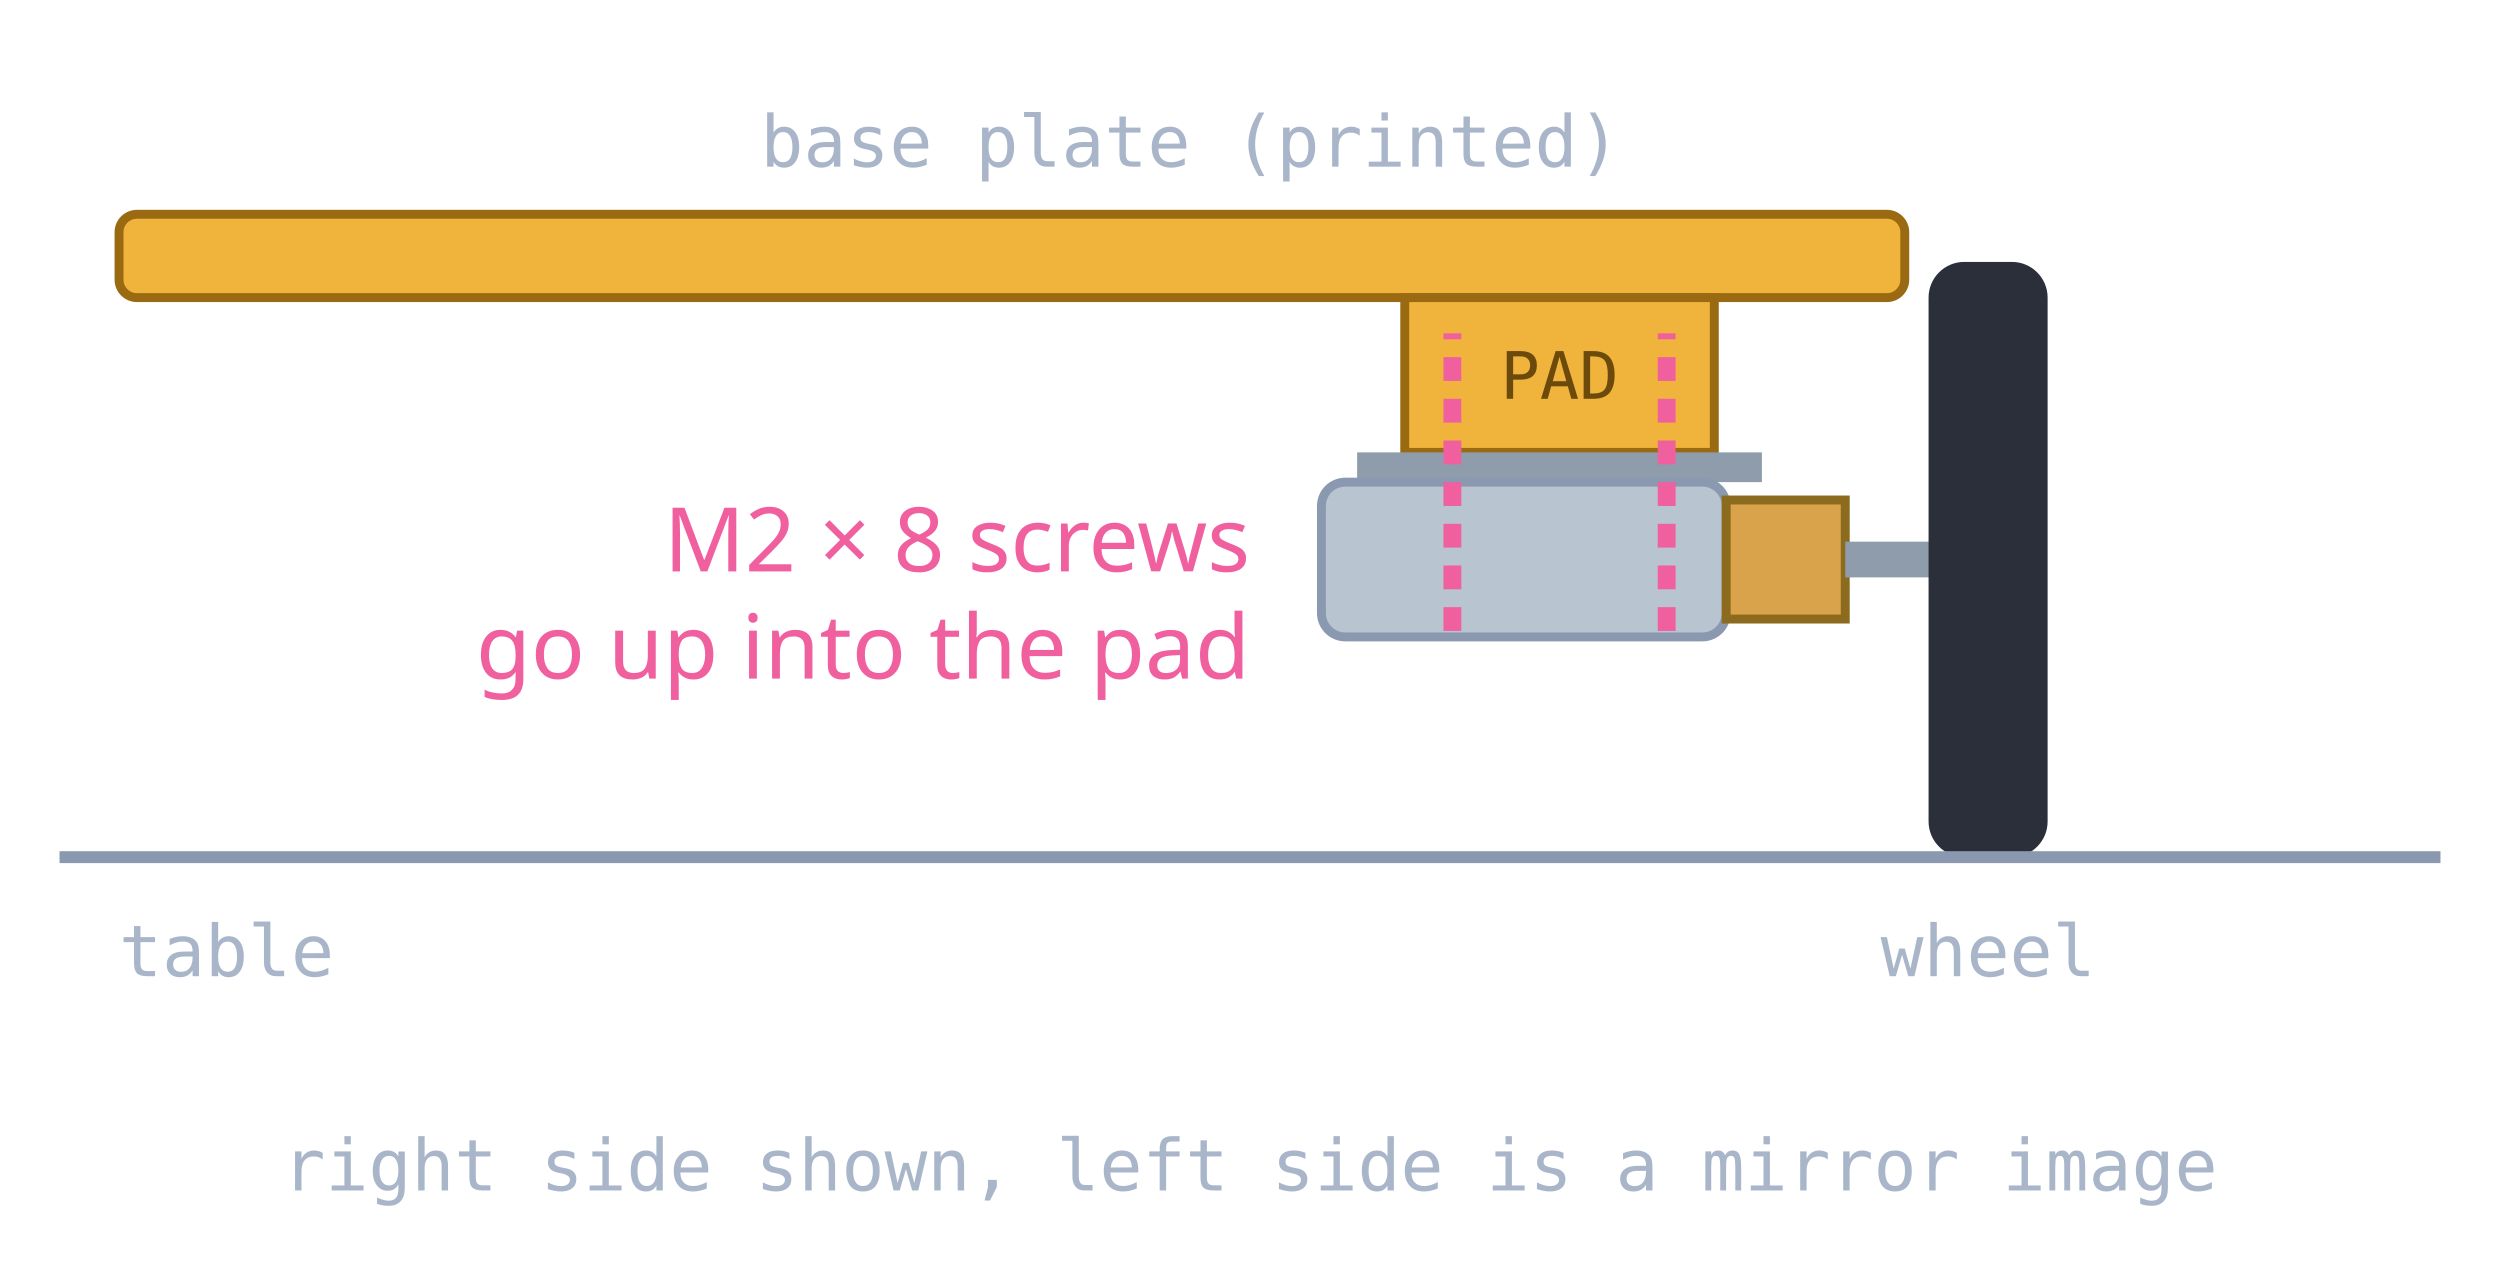
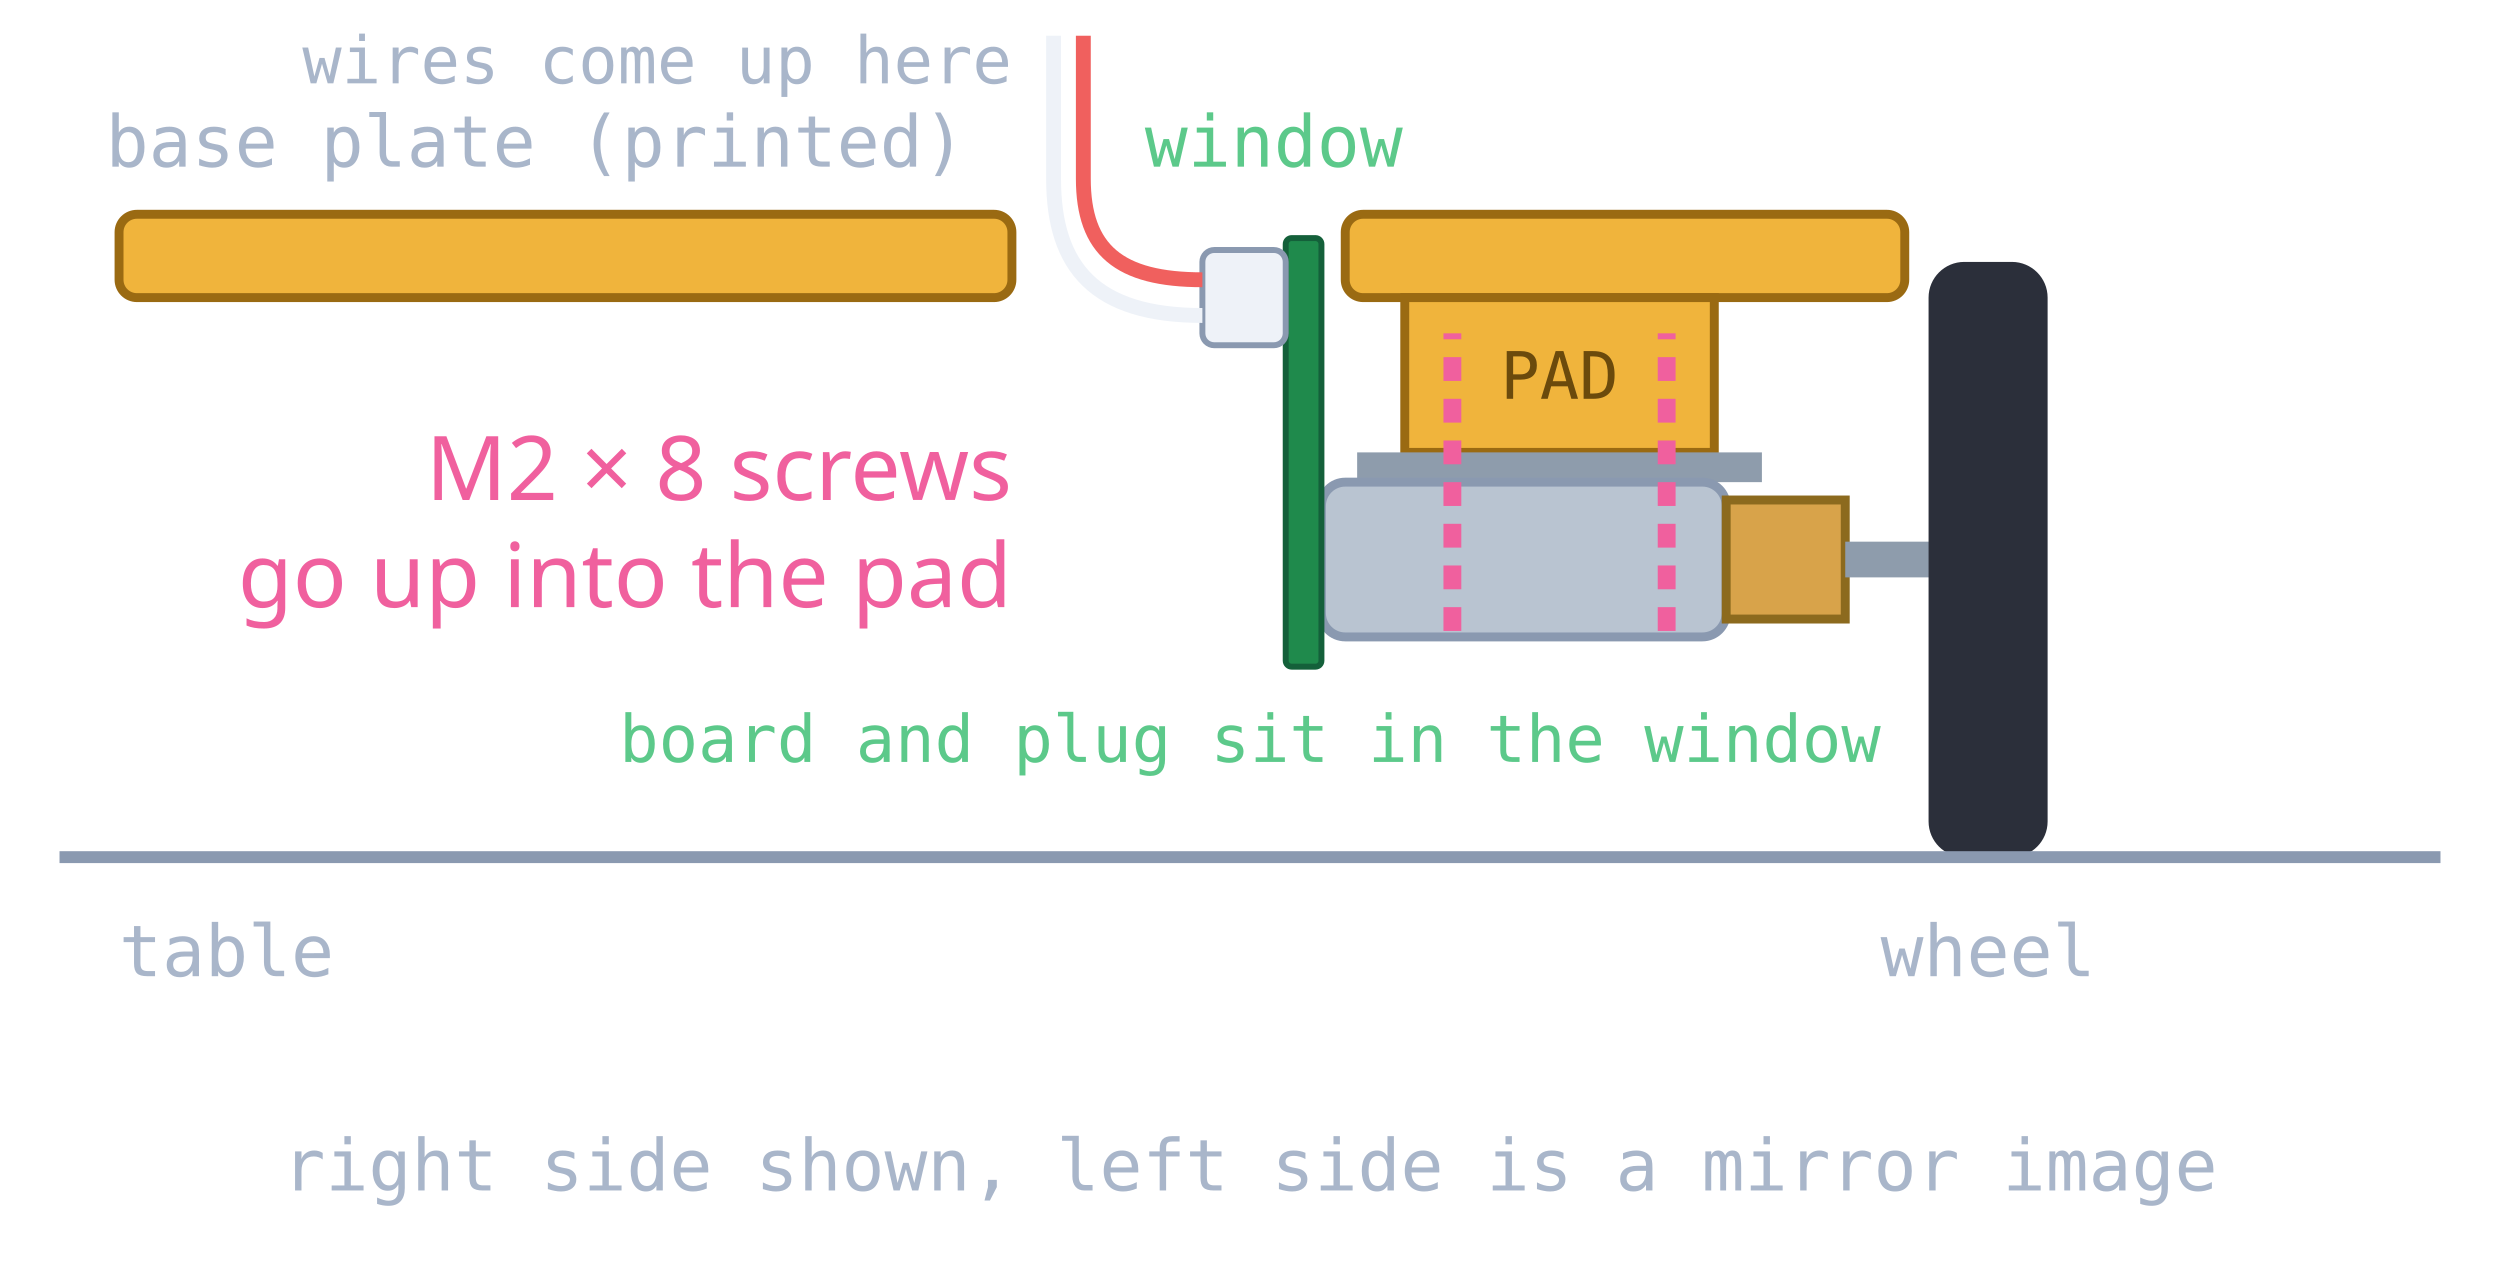
- <svg xmlns="http://www.w3.org/2000/svg" class="fit" viewBox="0 0 420 215" role="img" aria-label="Front view of the right side: the motor bracket screws up into a pad under the base plate, and the wheel sits outside">
-   <text x="200" y="28" font-family="IBM Plex Mono, monospace" font-size="12" fill="#A9B6CA" text-anchor="middle">base plate (printed)</text>
-   <rect x="20" y="36" width="300" height="14" rx="3" fill="#F0B43C" stroke="#9A6A12" stroke-width="1.5" />
+ <svg xmlns="http://www.w3.org/2000/svg" class="fit" viewBox="0 0 420 215" role="img" aria-label="Front view of the right side: the motor bracket screws up into a pad under the base plate, the little board and plug on the back of the motor sit inside a window in the base, and the wires come up through the window. The wheel sits outside">
+   <text x="90" y="28" font-family="IBM Plex Mono, monospace" font-size="12" fill="#A9B6CA" text-anchor="middle">base plate (printed)</text>
+   <rect x="20" y="36" width="150" height="14" rx="3" fill="#F0B43C" stroke="#9A6A12" stroke-width="1.5" />
+   <rect x="226" y="36" width="94" height="14" rx="3" fill="#F0B43C" stroke="#9A6A12" stroke-width="1.5" />
+   <text x="214" y="28" font-family="IBM Plex Mono, monospace" font-size="12" fill="#5CC98A" text-anchor="middle">window</text>
  <rect x="236" y="50" width="52" height="26" fill="#F0B43C" stroke="#9A6A12" stroke-width="1.5" />
  <text x="262" y="67" font-family="IBM Plex Mono, monospace" font-size="11" fill="#6B4A0C" text-anchor="middle">PAD</text>
  <rect x="228" y="76" width="68" height="5" fill="#8E9CAC" />
  <rect x="222" y="81" width="68" height="26" rx="4" fill="#B9C4D1" stroke="#8A99B0" stroke-width="1.5" />
  <rect x="290" y="84" width="20" height="20" fill="#D8A34A" stroke="#8C6A1E" stroke-width="1.5" />
  <rect x="310" y="91" width="16" height="6" fill="#8E9CAC" />
  <rect x="324" y="44" width="20" height="100" rx="6" fill="#2B2F3A" />
+   <rect x="216" y="40" width="6" height="72" rx="1" fill="#1F8A4C" stroke="#14603A" stroke-width="1" />
+   <rect x="202" y="42" width="14" height="16" rx="2" fill="#EEF2F8" stroke="#8A99B0" stroke-width="1" />
+   <path d="M202 47 C188 47 182 42 182 30 V6" stroke="#F0605E" stroke-width="2.5" fill="none" />
+   <path d="M202 53 C184 53 177 45 177 30 V6" stroke="#EEF2F8" stroke-width="2.5" fill="none" />
  <path d="M244 106 V56 M280 106 V56" stroke="#F0609E" stroke-width="3" stroke-dasharray="4 3" />
-   <text x="210" y="96" font-family="Fredoka, sans-serif" font-size="15" fill="#F0609E" text-anchor="end">M2 × 8 screws</text>
-   <text x="210" y="114" font-family="Fredoka, sans-serif" font-size="15" fill="#F0609E" text-anchor="end">go up into the pad</text>
+   <text x="170" y="84" font-family="Fredoka, sans-serif" font-size="15" fill="#F0609E" text-anchor="end">M2 × 8 screws</text>
+   <text x="170" y="102" font-family="Fredoka, sans-serif" font-size="15" fill="#F0609E" text-anchor="end">go up into the pad</text>
+   <text x="170" y="14" font-family="IBM Plex Mono, monospace" font-size="11" fill="#A9B6CA" text-anchor="end">wires come up here</text>
+   <text x="210" y="128" font-family="IBM Plex Mono, monospace" font-size="11" fill="#5CC98A" text-anchor="middle">board and plug sit in the window</text>
  <path d="M10 144 H410" stroke="#8A99B0" stroke-width="2" />
  <text x="20" y="164" font-family="IBM Plex Mono, monospace" font-size="12" fill="#A9B6CA">table</text>
  <text x="334" y="164" font-family="IBM Plex Mono, monospace" font-size="12" fill="#A9B6CA" text-anchor="middle">wheel</text>
  <text x="210" y="200" font-family="IBM Plex Mono, monospace" font-size="12" fill="#A9B6CA" text-anchor="middle">right side shown, left side is a mirror image</text>
</svg>
